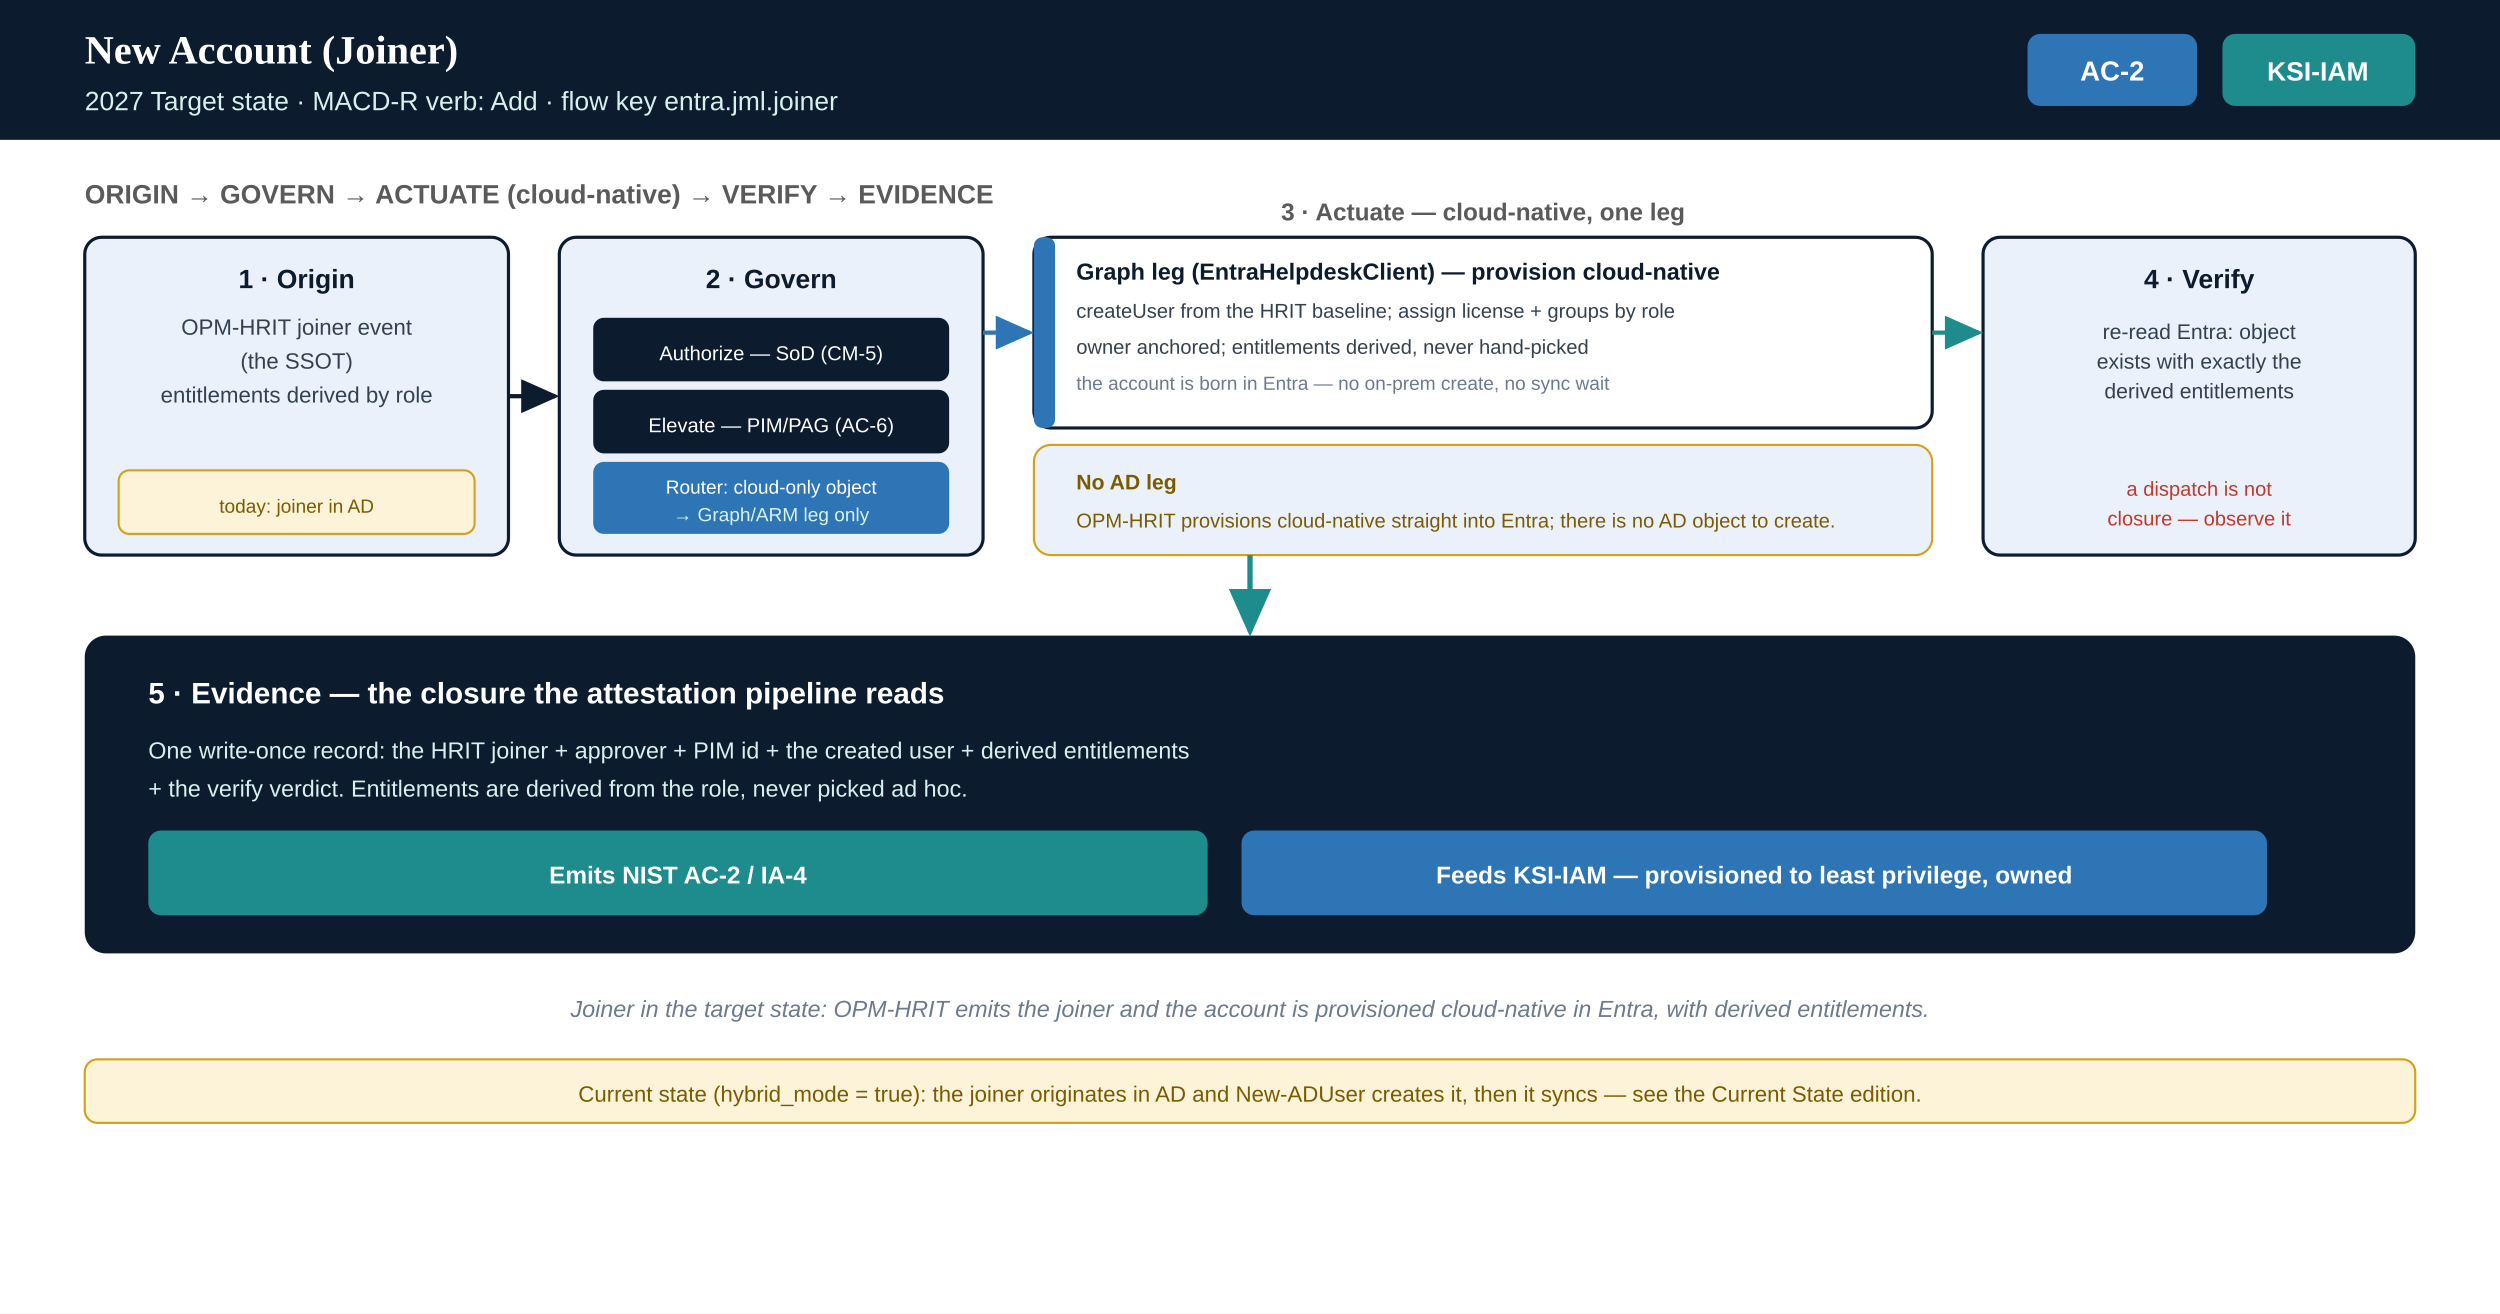
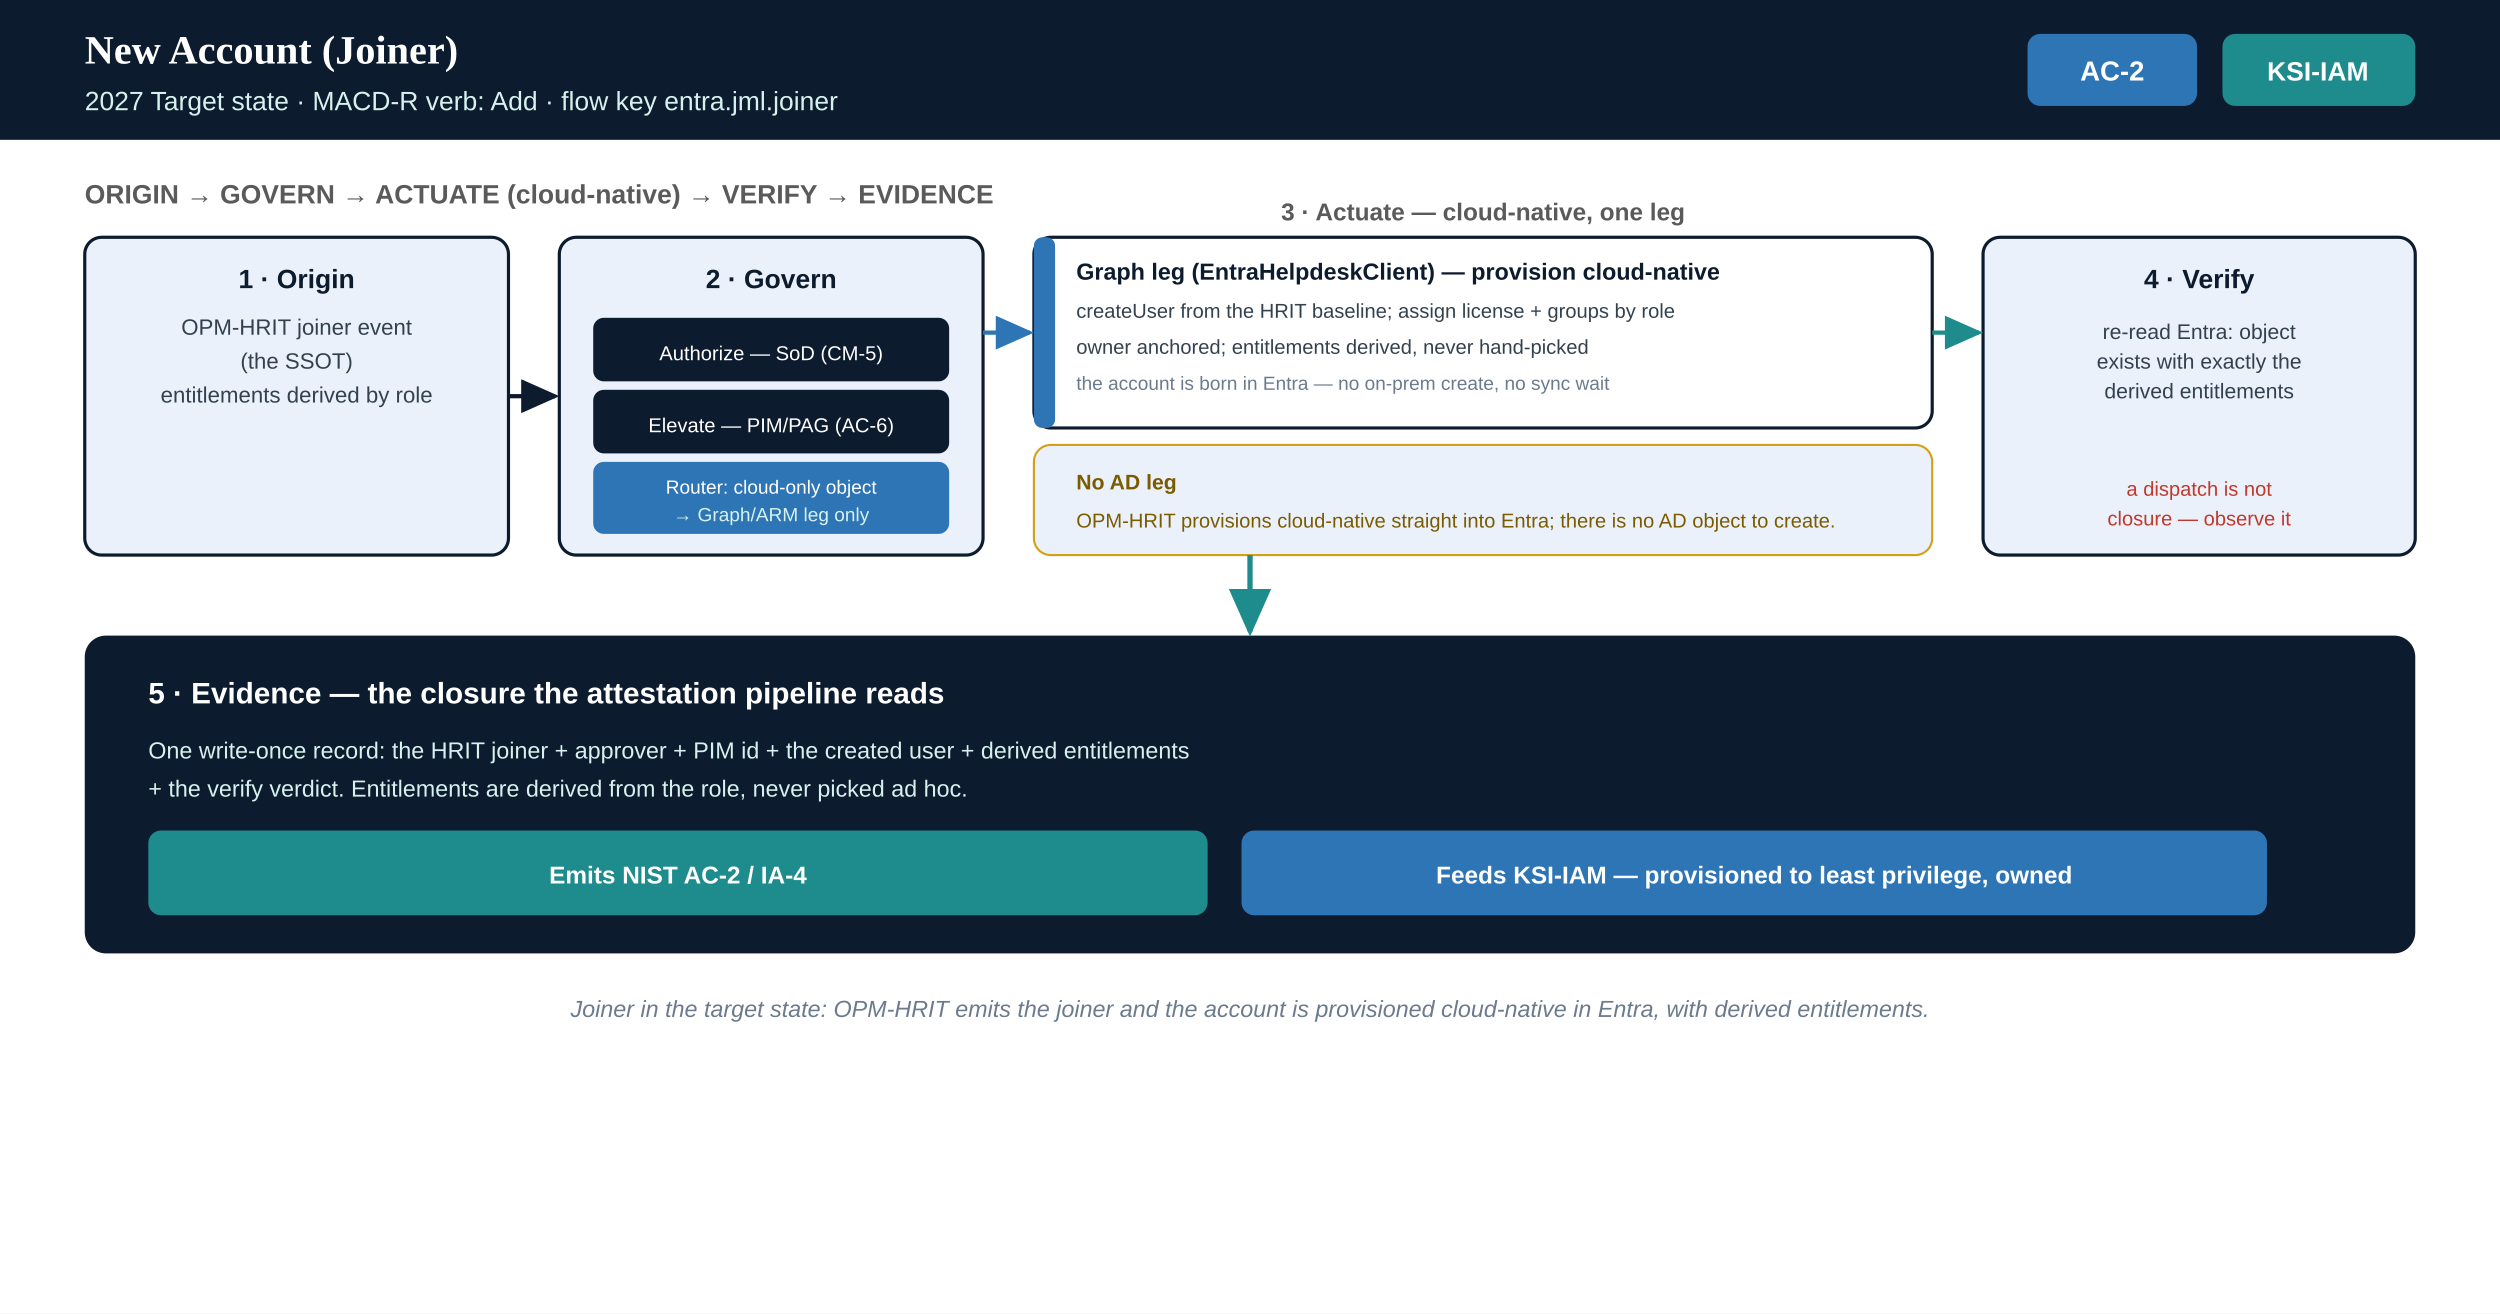
<svg xmlns="http://www.w3.org/2000/svg" viewBox="0 0 1180 620" font-family="Arial, 'Helvetica Neue', Helvetica, sans-serif">
  <rect width="1180" height="620" fill="#FFFFFF" />
  <defs>
    <marker id="a-navy" markerWidth="9" markerHeight="8" refX="8" refY="4" orient="auto">
      <polygon points="0 0, 9 4, 0 8" fill="#0D1B2E" />
    </marker>
    <marker id="a-teal" markerWidth="9" markerHeight="8" refX="8" refY="4" orient="auto">
      <polygon points="0 0, 9 4, 0 8" fill="#1E8C8C" />
    </marker>
    <marker id="a-blue" markerWidth="9" markerHeight="8" refX="8" refY="4" orient="auto">
      <polygon points="0 0, 9 4, 0 8" fill="#2E75B6" />
    </marker>
  </defs>
  <rect x="0" y="0" width="1180" height="66" fill="#0D1B2E" />
  <text x="40" y="30" font-family="Georgia, 'Times New Roman', serif" font-size="19" font-weight="bold" fill="#FFFFFF">New Account (Joiner)</text>
  <text x="40" y="52" font-size="12.5" fill="#D7F2EE">2027 Target state · MACD-R verb: Add · flow key entra.jml.joiner</text>
  <rect x="957" y="16" width="80" height="34" rx="6" fill="#2E75B6" />
  <text x="997" y="38" text-anchor="middle" font-size="13" font-weight="bold" fill="#FFFFFF">AC-2</text>
  <rect x="1049" y="16" width="91" height="34" rx="6" fill="#1E8C8C" />
  <text x="1094" y="38" text-anchor="middle" font-size="12.5" font-weight="bold" fill="#FFFFFF">KSI-IAM</text>
  <text x="40" y="96" font-size="12.5" font-weight="bold" fill="#5A5A5A">ORIGIN → GOVERN → ACTUATE (cloud-native) → VERIFY → EVIDENCE</text>
  <rect x="40" y="112" width="200" height="150" rx="8" fill="#EAF1FB" stroke="#0D1B2E" stroke-width="1.5" />
  <text x="140" y="136" text-anchor="middle" font-size="12.5" font-weight="bold" fill="#0D1B2E">1 · Origin</text>
  <text x="140" y="158" text-anchor="middle" font-size="10.5" font-weight="normal" fill="#33414F">OPM-HRIT joiner event</text>
  <text x="140" y="174" text-anchor="middle" font-size="10.5" font-weight="normal" fill="#33414F">(the SSOT)</text>
  <text x="140" y="190" text-anchor="middle" font-size="10.5" font-weight="normal" fill="#33414F">entitlements derived by role</text>
-   <rect x="56" y="222" width="168" height="30" rx="5" fill="#FCF3D9" stroke="#D4A017" stroke-width="1" />
-   <text x="140" y="242" text-anchor="middle" font-size="9" fill="#7A5B00">today: joiner in AD</text>
  <rect x="264" y="112" width="200" height="150" rx="8" fill="#EAF1FB" stroke="#0D1B2E" stroke-width="1.5" />
  <text x="364" y="136" text-anchor="middle" font-size="12.5" font-weight="bold" fill="#0D1B2E">2 · Govern</text>
  <rect x="280" y="150" width="168" height="30" rx="5" fill="#0D1B2E" />
  <text x="364" y="170" text-anchor="middle" font-size="9.5" fill="#FFFFFF">Authorize — SoD (CM-5)</text>
  <rect x="280" y="184" width="168" height="30" rx="5" fill="#0D1B2E" />
  <text x="364" y="204" text-anchor="middle" font-size="9.5" fill="#FFFFFF">Elevate — PIM/PAG (AC-6)</text>
  <rect x="280" y="218" width="168" height="34" rx="5" fill="#2E75B6" />
  <text x="364" y="233" text-anchor="middle" font-size="9" fill="#FFFFFF">Router: cloud-only object</text>
  <text x="364" y="246" text-anchor="middle" font-size="9" fill="#D7F2EE">→ Graph/ARM leg only</text>
  <text x="700" y="104" text-anchor="middle" font-size="11.5" font-weight="bold" fill="#5A5A5A">3 · Actuate — cloud-native, one leg</text>
  <rect x="488" y="112" width="424" height="90" rx="8" fill="#FFFFFF" stroke="#0D1B2E" stroke-width="1.5" />
  <rect x="488" y="112" width="10" height="90" rx="4" fill="#2E75B6" />
  <text x="508" y="132" font-size="11" font-weight="bold" fill="#0D1B2E">Graph leg (EntraHelpdeskClient) — provision cloud-native</text>
  <text x="508" y="150" font-size="9.5" fill="#33414F">createUser from the HRIT baseline; assign license + groups by role</text>
  <text x="508" y="167" font-size="9.5" fill="#33414F">owner anchored; entitlements derived, never hand-picked</text>
  <text x="508" y="184" font-size="9" fill="#6B7A8D">the account is born in Entra — no on-prem create, no sync wait</text>
  <rect x="488" y="210" width="424" height="52" rx="8" fill="#EAF1FB" stroke="#D4A017" stroke-width="1" />
  <text x="508" y="231" font-size="10" font-weight="bold" fill="#7A5B00">No AD leg</text>
  <text x="508" y="249" font-size="9.5" fill="#7A5B00">OPM-HRIT provisions cloud-native straight into Entra; there is no AD object to create.</text>
  <rect x="936" y="112" width="204" height="150" rx="8" fill="#EAF1FB" stroke="#0D1B2E" stroke-width="1.5" />
  <text x="1038" y="136" text-anchor="middle" font-size="12.5" font-weight="bold" fill="#0D1B2E">4 · Verify</text>
  <text x="1038" y="160" text-anchor="middle" font-size="10" font-weight="normal" fill="#33414F">re-read Entra: object</text>
  <text x="1038" y="174" text-anchor="middle" font-size="10" font-weight="normal" fill="#33414F">exists with exactly the</text>
  <text x="1038" y="188" text-anchor="middle" font-size="10" font-weight="normal" fill="#33414F">derived entitlements</text>
  <text x="1038" y="234" text-anchor="middle" font-size="9.5" fill="#C0392B">a dispatch is not</text>
  <text x="1038" y="248" text-anchor="middle" font-size="9.5" fill="#C0392B">closure — observe it</text>
  <rect x="40" y="300" width="1100" height="150" rx="10" fill="#0D1B2E" />
  <text x="70" y="332" font-size="14" font-weight="bold" fill="#FFFFFF">5 · Evidence — the closure the attestation pipeline reads</text>
  <text x="70" y="358" font-size="11" fill="#D7F2EE">One write-once record: the HRIT joiner + approver + PIM id + the created user + derived entitlements</text>
  <text x="70" y="376" font-size="11" fill="#D7F2EE">+ the verify verdict. Entitlements are derived from the role, never picked ad hoc.</text>
  <rect x="70" y="392" width="500" height="40" rx="6" fill="#1E8C8C" />
  <text x="320" y="417" text-anchor="middle" font-size="11.5" font-weight="bold" fill="#FFFFFF">Emits NIST AC-2 / IA-4</text>
  <rect x="586" y="392" width="484" height="40" rx="6" fill="#2E75B6" />
  <text x="828" y="417" text-anchor="middle" font-size="11.5" font-weight="bold" fill="#FFFFFF">Feeds KSI-IAM — provisioned to least privilege, owned</text>
  <line x1="240" y1="187" x2="262" y2="187" stroke="#0D1B2E" stroke-width="2" marker-end="url(#a-navy)" />
  <line x1="464" y1="157" x2="486" y2="157" stroke="#2E75B6" stroke-width="2" marker-end="url(#a-blue)" />
  <line x1="912" y1="157" x2="934" y2="157" stroke="#1E8C8C" stroke-width="2" marker-end="url(#a-teal)" />
  <line x1="590" y1="262" x2="590" y2="298" stroke="#1E8C8C" stroke-width="2.5" marker-end="url(#a-teal)" />
  <text x="590" y="480" text-anchor="middle" font-size="11" font-style="italic" fill="#6B7A8D">Joiner in the target state: OPM-HRIT emits the joiner and the account is provisioned cloud-native in Entra, with derived entitlements.</text>
-   <rect x="40" y="500" width="1100" height="30" rx="6" fill="#FCF3D9" stroke="#D4A017" stroke-width="1" />
-   <text x="590" y="520" text-anchor="middle" font-size="10.5" fill="#7A5B00">Current state (hybrid_mode = true): the joiner originates in AD and New-ADUser creates it, then it syncs — see the Current State edition.</text>
</svg>
